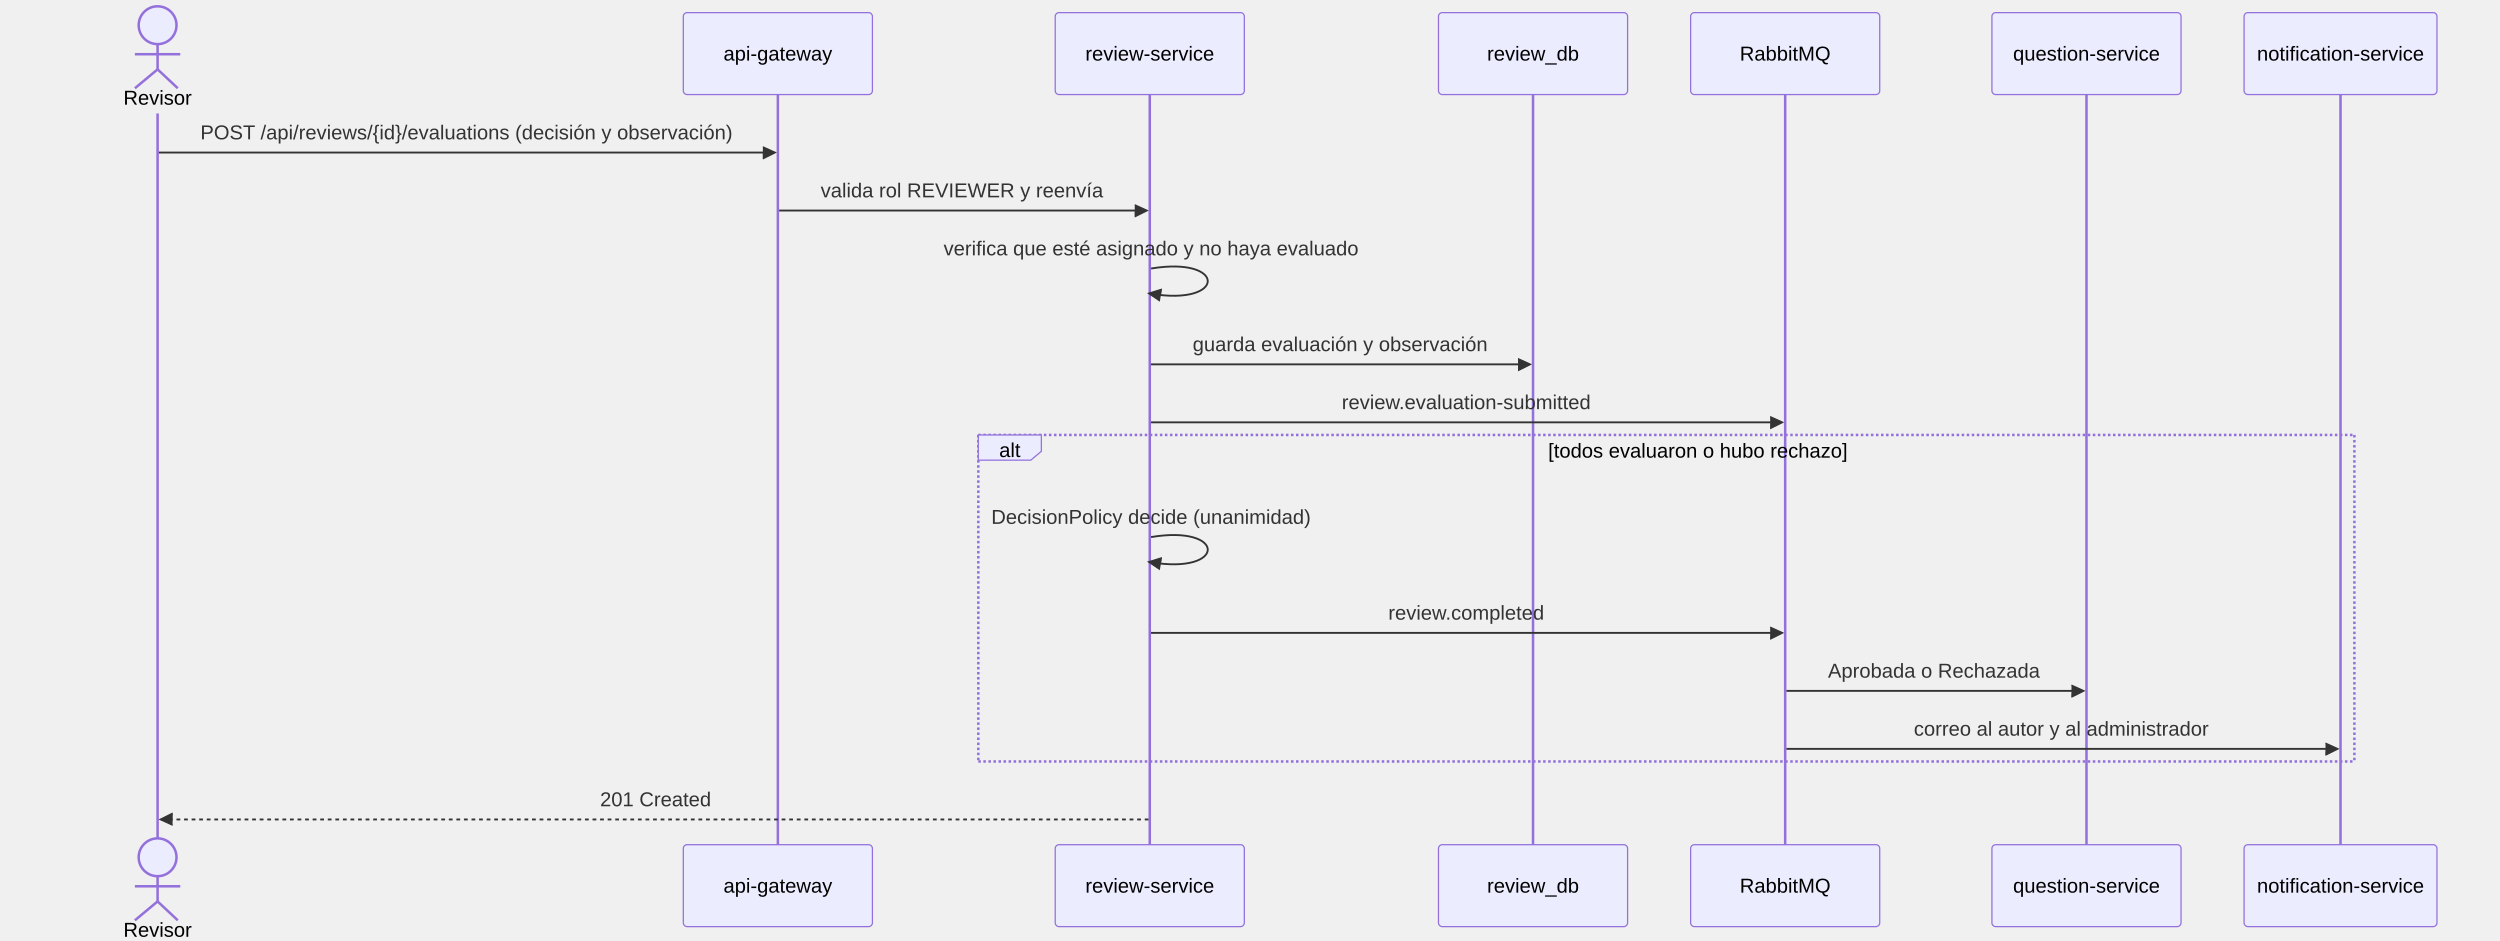
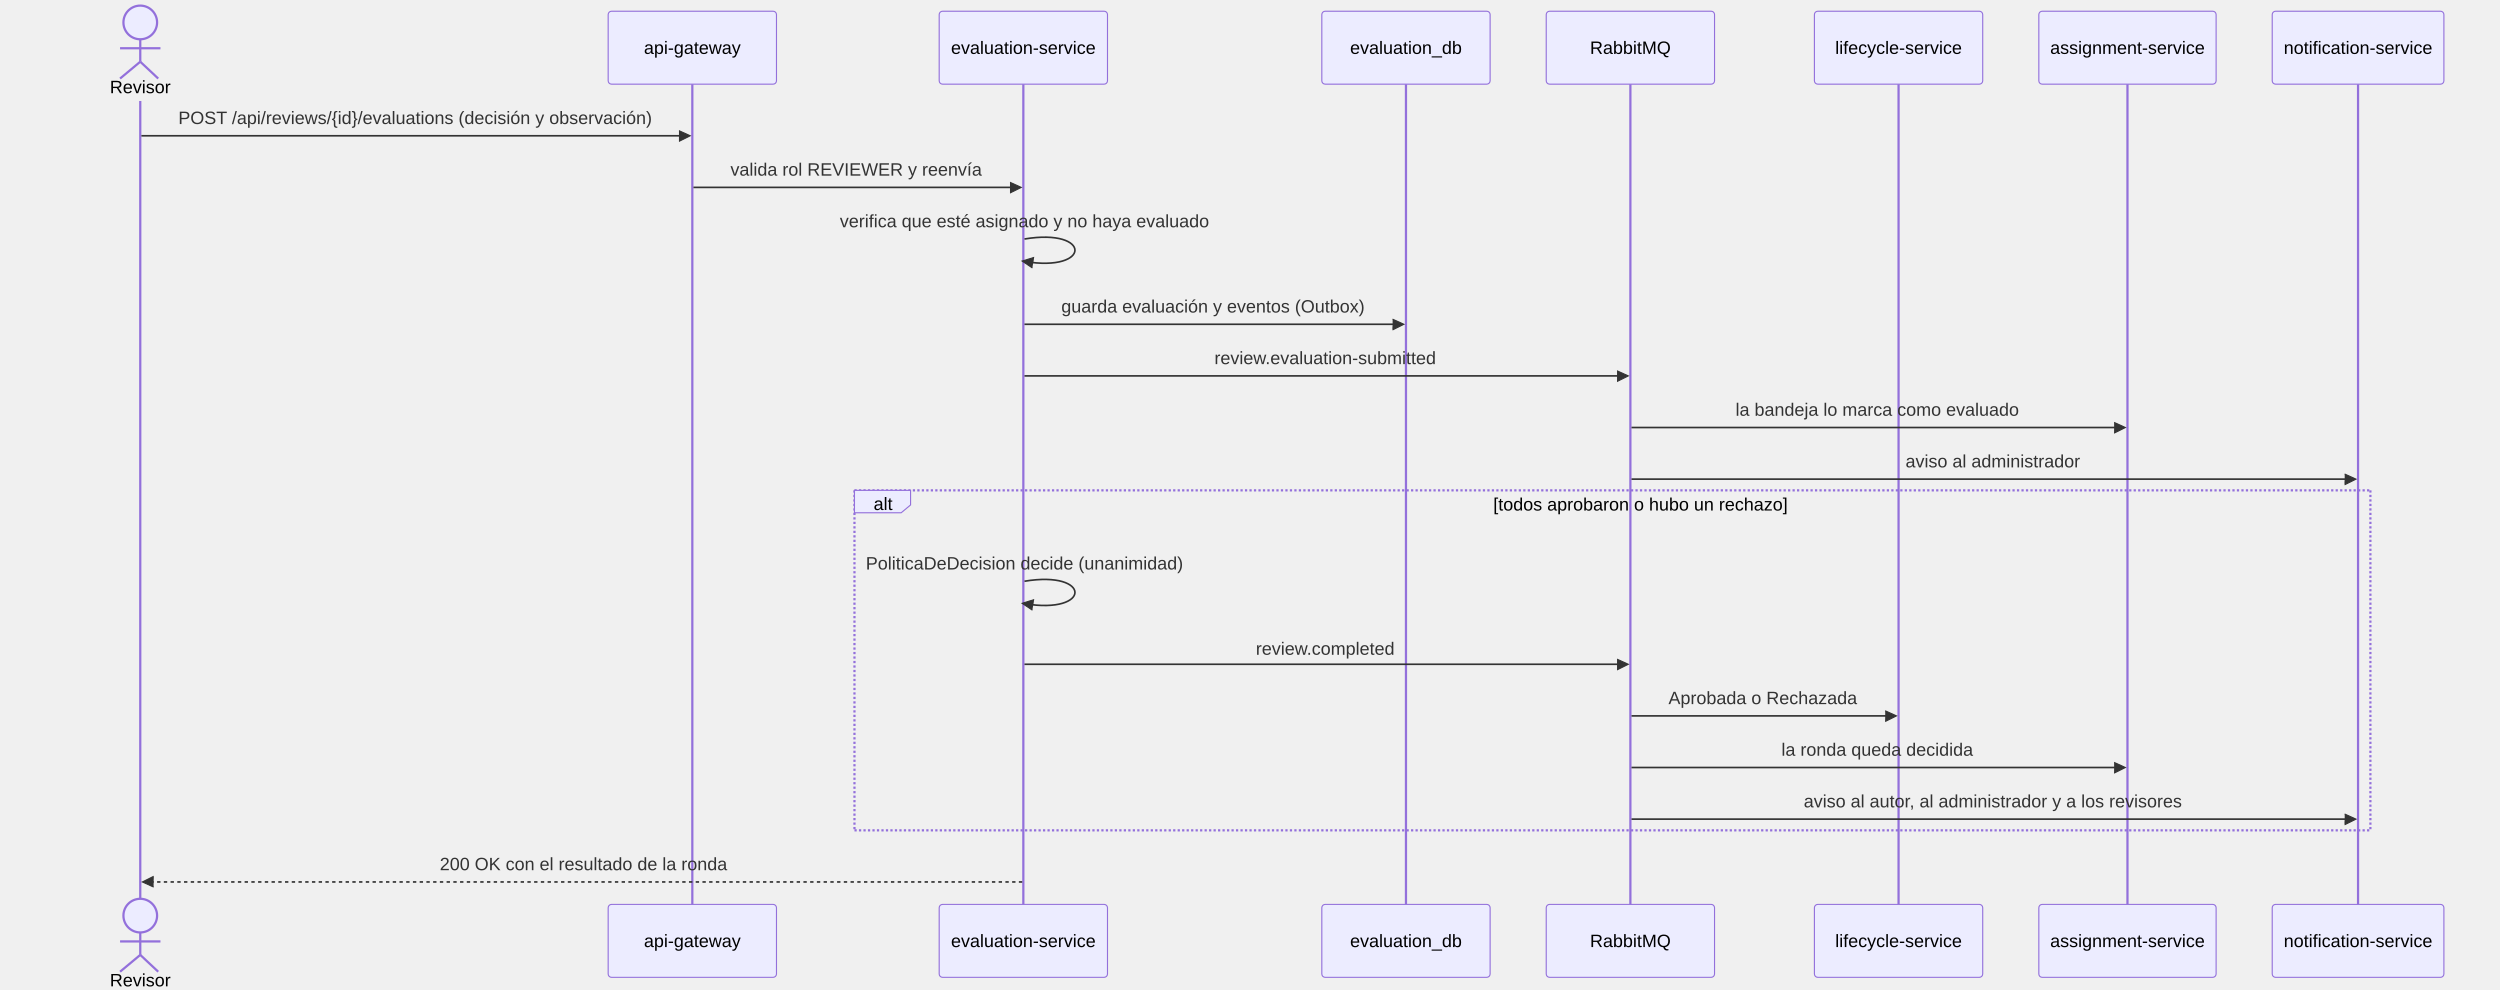
- <svg xmlns="http://www.w3.org/2000/svg" id="d8" width="1983" height="746" viewBox="-50 -10 1983 746" role="graphics-document document" aria-roledescription="sequence">
-   <g>
-     <rect x="1730" y="660" fill="#eaeaea" stroke="#666" width="153" height="65" name="NS" rx="3" ry="3" class="actor actor-bottom" />
-     <text x="1806.5" y="692.5" dominant-baseline="central" alignment-baseline="central" class="actor actor-box" style="text-anchor: middle; font-size: 16px; font-weight: 400;">
-       <tspan x="1806.5" dy="0">notification-service</tspan>
-     </text>
-   </g>
-   <g>
-     <rect x="1530" y="660" fill="#eaeaea" stroke="#666" width="150" height="65" name="QS" rx="3" ry="3" class="actor actor-bottom" />
-     <text x="1605" y="692.5" dominant-baseline="central" alignment-baseline="central" class="actor actor-box" style="text-anchor: middle; font-size: 16px; font-weight: 400;">
-       <tspan x="1605" dy="0">question-service</tspan>
-     </text>
-   </g>
-   <g>
-     <rect x="1291" y="660" fill="#eaeaea" stroke="#666" width="150" height="65" name="MQ" rx="3" ry="3" class="actor actor-bottom" />
-     <text x="1366" y="692.5" dominant-baseline="central" alignment-baseline="central" class="actor actor-box" style="text-anchor: middle; font-size: 16px; font-weight: 400;">
-       <tspan x="1366" dy="0">RabbitMQ</tspan>
-     </text>
-   </g>
-   <g>
-     <rect x="1091" y="660" fill="#eaeaea" stroke="#666" width="150" height="65" name="DB" rx="3" ry="3" class="actor actor-bottom" />
-     <text x="1166" y="692.5" dominant-baseline="central" alignment-baseline="central" class="actor actor-box" style="text-anchor: middle; font-size: 16px; font-weight: 400;">
-       <tspan x="1166" dy="0">review_db</tspan>
-     </text>
-   </g>
-   <g>
-     <rect x="787" y="660" fill="#eaeaea" stroke="#666" width="150" height="65" name="RS" rx="3" ry="3" class="actor actor-bottom" />
-     <text x="862" y="692.5" dominant-baseline="central" alignment-baseline="central" class="actor actor-box" style="text-anchor: middle; font-size: 16px; font-weight: 400;">
-       <tspan x="862" dy="0">review-service</tspan>
-     </text>
-   </g>
-   <g>
-     <rect x="492" y="660" fill="#eaeaea" stroke="#666" width="150" height="65" name="GW" rx="3" ry="3" class="actor actor-bottom" />
-     <text x="567" y="692.5" dominant-baseline="central" alignment-baseline="central" class="actor actor-box" style="text-anchor: middle; font-size: 16px; font-weight: 400;">
+ <svg xmlns="http://www.w3.org/2000/svg" id="d13" width="2228" height="882" viewBox="-50 -10 2228 882" role="graphics-document document" aria-roledescription="sequence">
+   <g>
+     <rect x="1975" y="796" fill="#eaeaea" stroke="#666" width="153" height="65" name="NS" rx="3" ry="3" class="actor actor-bottom" />
+     <text x="2051.5" y="828.5" dominant-baseline="central" alignment-baseline="central" class="actor actor-box" style="text-anchor: middle; font-size: 16px; font-weight: 400;">
+       <tspan x="2051.5" dy="0">notification-service</tspan>
+     </text>
+   </g>
+   <g>
+     <rect x="1767" y="796" fill="#eaeaea" stroke="#666" width="158" height="65" name="AS" rx="3" ry="3" class="actor actor-bottom" />
+     <text x="1846" y="828.5" dominant-baseline="central" alignment-baseline="central" class="actor actor-box" style="text-anchor: middle; font-size: 16px; font-weight: 400;">
+       <tspan x="1846" dy="0">assignment-service</tspan>
+     </text>
+   </g>
+   <g>
+     <rect x="1567" y="796" fill="#eaeaea" stroke="#666" width="150" height="65" name="LS" rx="3" ry="3" class="actor actor-bottom" />
+     <text x="1642" y="828.5" dominant-baseline="central" alignment-baseline="central" class="actor actor-box" style="text-anchor: middle; font-size: 16px; font-weight: 400;">
+       <tspan x="1642" dy="0">lifecycle-service</tspan>
+     </text>
+   </g>
+   <g>
+     <rect x="1328" y="796" fill="#eaeaea" stroke="#666" width="150" height="65" name="MQ" rx="3" ry="3" class="actor actor-bottom" />
+     <text x="1403" y="828.5" dominant-baseline="central" alignment-baseline="central" class="actor actor-box" style="text-anchor: middle; font-size: 16px; font-weight: 400;">
+       <tspan x="1403" dy="0">RabbitMQ</tspan>
+     </text>
+   </g>
+   <g>
+     <rect x="1128" y="796" fill="#eaeaea" stroke="#666" width="150" height="65" name="DB" rx="3" ry="3" class="actor actor-bottom" />
+     <text x="1203" y="828.5" dominant-baseline="central" alignment-baseline="central" class="actor actor-box" style="text-anchor: middle; font-size: 16px; font-weight: 400;">
+       <tspan x="1203" dy="0">evaluation_db</tspan>
+     </text>
+   </g>
+   <g>
+     <rect x="787" y="796" fill="#eaeaea" stroke="#666" width="150" height="65" name="ES" rx="3" ry="3" class="actor actor-bottom" />
+     <text x="862" y="828.5" dominant-baseline="central" alignment-baseline="central" class="actor actor-box" style="text-anchor: middle; font-size: 16px; font-weight: 400;">
+       <tspan x="862" dy="0">evaluation-service</tspan>
+     </text>
+   </g>
+   <g>
+     <rect x="492" y="796" fill="#eaeaea" stroke="#666" width="150" height="65" name="GW" rx="3" ry="3" class="actor actor-bottom" />
+     <text x="567" y="828.5" dominant-baseline="central" alignment-baseline="central" class="actor actor-box" style="text-anchor: middle; font-size: 16px; font-weight: 400;">
      <tspan x="567" dy="0">api-gateway</tspan>
    </text>
  </g>
  <g />
  <g>
-     <line id="actor19" x1="1806.5" y1="65" x2="1806.5" y2="660" class="actor-line 200" stroke-width="0.5px" stroke="#999" name="NS" data-et="life-line" data-id="NS" />
-     <g id="root-19" data-et="participant" data-type="participant" data-id="NS">
-       <rect x="1730" y="0" fill="#eaeaea" stroke="#666" width="153" height="65" name="NS" rx="3" ry="3" class="actor actor-top" />
-       <text x="1806.5" y="32.5" dominant-baseline="central" alignment-baseline="central" class="actor actor-box" style="text-anchor: middle; font-size: 16px; font-weight: 400;">
-         <tspan x="1806.5" dy="0">notification-service</tspan>
-       </text>
-     </g>
-   </g>
-   <g>
-     <line id="actor18" x1="1605" y1="65" x2="1605" y2="660" class="actor-line 200" stroke-width="0.5px" stroke="#999" name="QS" data-et="life-line" data-id="QS" />
-     <g id="root-18" data-et="participant" data-type="participant" data-id="QS">
-       <rect x="1530" y="0" fill="#eaeaea" stroke="#666" width="150" height="65" name="QS" rx="3" ry="3" class="actor actor-top" />
-       <text x="1605" y="32.5" dominant-baseline="central" alignment-baseline="central" class="actor actor-box" style="text-anchor: middle; font-size: 16px; font-weight: 400;">
-         <tspan x="1605" dy="0">question-service</tspan>
-       </text>
-     </g>
-   </g>
-   <g>
-     <line id="actor17" x1="1366" y1="65" x2="1366" y2="660" class="actor-line 200" stroke-width="0.5px" stroke="#999" name="MQ" data-et="life-line" data-id="MQ" />
-     <g id="root-17" data-et="participant" data-type="participant" data-id="MQ">
-       <rect x="1291" y="0" fill="#eaeaea" stroke="#666" width="150" height="65" name="MQ" rx="3" ry="3" class="actor actor-top" />
-       <text x="1366" y="32.5" dominant-baseline="central" alignment-baseline="central" class="actor actor-box" style="text-anchor: middle; font-size: 16px; font-weight: 400;">
-         <tspan x="1366" dy="0">RabbitMQ</tspan>
-       </text>
-     </g>
-   </g>
-   <g>
-     <line id="actor16" x1="1166" y1="65" x2="1166" y2="660" class="actor-line 200" stroke-width="0.5px" stroke="#999" name="DB" data-et="life-line" data-id="DB" />
-     <g id="root-16" data-et="participant" data-type="participant" data-id="DB">
-       <rect x="1091" y="0" fill="#eaeaea" stroke="#666" width="150" height="65" name="DB" rx="3" ry="3" class="actor actor-top" />
-       <text x="1166" y="32.5" dominant-baseline="central" alignment-baseline="central" class="actor actor-box" style="text-anchor: middle; font-size: 16px; font-weight: 400;">
-         <tspan x="1166" dy="0">review_db</tspan>
-       </text>
-     </g>
-   </g>
-   <g>
-     <line id="actor15" x1="862" y1="65" x2="862" y2="660" class="actor-line 200" stroke-width="0.5px" stroke="#999" name="RS" data-et="life-line" data-id="RS" />
-     <g id="root-15" data-et="participant" data-type="participant" data-id="RS">
-       <rect x="787" y="0" fill="#eaeaea" stroke="#666" width="150" height="65" name="RS" rx="3" ry="3" class="actor actor-top" />
+     <line id="actor24" x1="2051.5" y1="65" x2="2051.5" y2="796" class="actor-line 200" stroke-width="0.5px" stroke="#999" name="NS" data-et="life-line" data-id="NS" />
+     <g id="root-24" data-et="participant" data-type="participant" data-id="NS">
+       <rect x="1975" y="0" fill="#eaeaea" stroke="#666" width="153" height="65" name="NS" rx="3" ry="3" class="actor actor-top" />
+       <text x="2051.5" y="32.5" dominant-baseline="central" alignment-baseline="central" class="actor actor-box" style="text-anchor: middle; font-size: 16px; font-weight: 400;">
+         <tspan x="2051.5" dy="0">notification-service</tspan>
+       </text>
+     </g>
+   </g>
+   <g>
+     <line id="actor23" x1="1846" y1="65" x2="1846" y2="796" class="actor-line 200" stroke-width="0.5px" stroke="#999" name="AS" data-et="life-line" data-id="AS" />
+     <g id="root-23" data-et="participant" data-type="participant" data-id="AS">
+       <rect x="1767" y="0" fill="#eaeaea" stroke="#666" width="158" height="65" name="AS" rx="3" ry="3" class="actor actor-top" />
+       <text x="1846" y="32.5" dominant-baseline="central" alignment-baseline="central" class="actor actor-box" style="text-anchor: middle; font-size: 16px; font-weight: 400;">
+         <tspan x="1846" dy="0">assignment-service</tspan>
+       </text>
+     </g>
+   </g>
+   <g>
+     <line id="actor22" x1="1642" y1="65" x2="1642" y2="796" class="actor-line 200" stroke-width="0.5px" stroke="#999" name="LS" data-et="life-line" data-id="LS" />
+     <g id="root-22" data-et="participant" data-type="participant" data-id="LS">
+       <rect x="1567" y="0" fill="#eaeaea" stroke="#666" width="150" height="65" name="LS" rx="3" ry="3" class="actor actor-top" />
+       <text x="1642" y="32.5" dominant-baseline="central" alignment-baseline="central" class="actor actor-box" style="text-anchor: middle; font-size: 16px; font-weight: 400;">
+         <tspan x="1642" dy="0">lifecycle-service</tspan>
+       </text>
+     </g>
+   </g>
+   <g>
+     <line id="actor21" x1="1403" y1="65" x2="1403" y2="796" class="actor-line 200" stroke-width="0.5px" stroke="#999" name="MQ" data-et="life-line" data-id="MQ" />
+     <g id="root-21" data-et="participant" data-type="participant" data-id="MQ">
+       <rect x="1328" y="0" fill="#eaeaea" stroke="#666" width="150" height="65" name="MQ" rx="3" ry="3" class="actor actor-top" />
+       <text x="1403" y="32.5" dominant-baseline="central" alignment-baseline="central" class="actor actor-box" style="text-anchor: middle; font-size: 16px; font-weight: 400;">
+         <tspan x="1403" dy="0">RabbitMQ</tspan>
+       </text>
+     </g>
+   </g>
+   <g>
+     <line id="actor20" x1="1203" y1="65" x2="1203" y2="796" class="actor-line 200" stroke-width="0.5px" stroke="#999" name="DB" data-et="life-line" data-id="DB" />
+     <g id="root-20" data-et="participant" data-type="participant" data-id="DB">
+       <rect x="1128" y="0" fill="#eaeaea" stroke="#666" width="150" height="65" name="DB" rx="3" ry="3" class="actor actor-top" />
+       <text x="1203" y="32.5" dominant-baseline="central" alignment-baseline="central" class="actor actor-box" style="text-anchor: middle; font-size: 16px; font-weight: 400;">
+         <tspan x="1203" dy="0">evaluation_db</tspan>
+       </text>
+     </g>
+   </g>
+   <g>
+     <line id="actor19" x1="862" y1="65" x2="862" y2="796" class="actor-line 200" stroke-width="0.5px" stroke="#999" name="ES" data-et="life-line" data-id="ES" />
+     <g id="root-19" data-et="participant" data-type="participant" data-id="ES">
+       <rect x="787" y="0" fill="#eaeaea" stroke="#666" width="150" height="65" name="ES" rx="3" ry="3" class="actor actor-top" />
      <text x="862" y="32.5" dominant-baseline="central" alignment-baseline="central" class="actor actor-box" style="text-anchor: middle; font-size: 16px; font-weight: 400;">
-         <tspan x="862" dy="0">review-service</tspan>
-       </text>
-     </g>
-   </g>
-   <g>
-     <line id="actor14" x1="567" y1="65" x2="567" y2="660" class="actor-line 200" stroke-width="0.5px" stroke="#999" name="GW" data-et="life-line" data-id="GW" />
-     <g id="root-14" data-et="participant" data-type="participant" data-id="GW">
+         <tspan x="862" dy="0">evaluation-service</tspan>
+       </text>
+     </g>
+   </g>
+   <g>
+     <line id="actor18" x1="567" y1="65" x2="567" y2="796" class="actor-line 200" stroke-width="0.5px" stroke="#999" name="GW" data-et="life-line" data-id="GW" />
+     <g id="root-18" data-et="participant" data-type="participant" data-id="GW">
      <rect x="492" y="0" fill="#eaeaea" stroke="#666" width="150" height="65" name="GW" rx="3" ry="3" class="actor actor-top" />
      <text x="567" y="32.5" dominant-baseline="central" alignment-baseline="central" class="actor actor-box" style="text-anchor: middle; font-size: 16px; font-weight: 400;">
        <tspan x="567" dy="0">api-gateway</tspan>
      </text>
    </g>
  </g>
  <g>
-     <line id="actor13" x1="75" y1="80" x2="75" y2="660" class="actor-line 200" stroke-width="0.5px" stroke="#999" name="REV" data-et="life-line" data-id="REV" />
-   </g>
-   <style>#d8{font-family:"trebuchet ms",verdana,arial,sans-serif;font-size:16px;fill:#333;}@keyframes edge-animation-frame{from{stroke-dashoffset:0;}}@keyframes dash{to{stroke-dashoffset:0;}}#d8 .edge-animation-slow{stroke-dasharray:9,5!important;stroke-dashoffset:900;animation:dash 50s linear infinite;stroke-linecap:round;}#d8 .edge-animation-fast{stroke-dasharray:9,5!important;stroke-dashoffset:900;animation:dash 20s linear infinite;stroke-linecap:round;}#d8 .error-icon{fill:#552222;}#d8 .error-text{fill:#552222;stroke:#552222;}#d8 .edge-thickness-normal{stroke-width:1px;}#d8 .edge-thickness-thick{stroke-width:3.5px;}#d8 .edge-pattern-solid{stroke-dasharray:0;}#d8 .edge-thickness-invisible{stroke-width:0;fill:none;}#d8 .edge-pattern-dashed{stroke-dasharray:3;}#d8 .edge-pattern-dotted{stroke-dasharray:2;}#d8 .marker{fill:#333333;stroke:#333333;}#d8 .marker.cross{stroke:#333333;}#d8 svg{font-family:"trebuchet ms",verdana,arial,sans-serif;font-size:16px;}#d8 p{margin:0;}#d8 .actor{stroke:#9370DB;fill:#ECECFF;stroke-width:1;}#d8 rect.actor.outer-path[data-look="neo"]{filter:drop-shadow(1px 2px 2px rgba(185, 185, 185, 1));}#d8 rect.note[data-look="neo"]{stroke:#aaaa33;fill:#fff5ad;filter:drop-shadow(1px 2px 2px rgba(185, 185, 185, 1));}#d8 text.actor&gt;tspan{fill:black;stroke:none;}#d8 .actor-line{stroke:#9370DB;}#d8 .innerArc{stroke-width:1.5;stroke-dasharray:none;}#d8 .messageLine0{stroke-width:1.5;stroke-dasharray:none;stroke:#333;}#d8 .messageLine1{stroke-width:1.5;stroke-dasharray:2,2;stroke:#333;}#d8 [id$="-arrowhead"] path{fill:#333;stroke:#333;}#d8 .sequenceNumber{fill:white;}#d8 [id$="-sequencenumber"]{fill:#333;}#d8 [id$="-crosshead"] path{fill:#333;stroke:#333;}#d8 .messageText{fill:#333;stroke:none;}#d8 .labelBox{stroke:#9370DB;fill:#ECECFF;filter:none;}#d8 .labelText,#d8 .labelText&gt;tspan{fill:black;stroke:none;}#d8 .loopText,#d8 .loopText&gt;tspan{fill:black;stroke:none;}#d8 .sectionTitle,#d8 .sectionTitle&gt;tspan{fill:black;stroke:none;}#d8 .loopLine{stroke-width:2px;stroke-dasharray:2,2;stroke:#9370DB;fill:#9370DB;}#d8 .note{stroke:#aaaa33;fill:#fff5ad;}#d8 .noteText,#d8 .noteText&gt;tspan{fill:black;stroke:none;font-weight:normal;}#d8 .activation0{fill:#f4f4f4;stroke:#666;}#d8 .activation1{fill:#f4f4f4;stroke:#666;}#d8 .activation2{fill:#f4f4f4;stroke:#666;}#d8 .actorPopupMenu{position:absolute;}#d8 .actorPopupMenuPanel{position:absolute;fill:#ECECFF;box-shadow:0px 8px 16px 0px rgba(0,0,0,0.2);filter:drop-shadow(3px 5px 2px rgb(0 0 0 / 0.4));}#d8 .actor-man circle,#d8 line{fill:#ECECFF;stroke-width:2px;}#d8 g rect.rect{filter:drop-shadow(1px 2px 2px rgba(185, 185, 185, 1));stroke:#9370DB;}#d8 .node .neo-node{stroke:#9370DB;}#d8 [data-look="neo"].node rect,#d8 [data-look="neo"].cluster rect,#d8 [data-look="neo"].node polygon{stroke:#9370DB;filter:drop-shadow(1px 2px 2px rgba(185, 185, 185, 1));}#d8 [data-look="neo"].swimlane.cluster rect{filter:none;}#d8 [data-look="neo"].node path{stroke:#9370DB;stroke-width:1px;}#d8 [data-look="neo"].node .outer-path{filter:drop-shadow(1px 2px 2px rgba(185, 185, 185, 1));}#d8 [data-look="neo"].node .neo-line path{stroke:#9370DB;filter:none;}#d8 [data-look="neo"].node circle{stroke:#9370DB;filter:drop-shadow(1px 2px 2px rgba(185, 185, 185, 1));}#d8 [data-look="neo"].node circle .state-start{fill:#000000;}#d8 [data-look="neo"].icon-shape .icon{fill:#9370DB;filter:drop-shadow(1px 2px 2px rgba(185, 185, 185, 1));}#d8 [data-look="neo"].icon-shape .icon-neo path{stroke:#9370DB;filter:drop-shadow(1px 2px 2px rgba(185, 185, 185, 1));}#d8 :root{--mermaid-font-family:"trebuchet ms",verdana,arial,sans-serif;}</style>
+     <line id="actor17" x1="75" y1="80" x2="75" y2="796" class="actor-line 200" stroke-width="0.5px" stroke="#999" name="REV" data-et="life-line" data-id="REV" />
+   </g>
+   <style>#d13{font-family:"trebuchet ms",verdana,arial,sans-serif;font-size:16px;fill:#333;}@keyframes edge-animation-frame{from{stroke-dashoffset:0;}}@keyframes dash{to{stroke-dashoffset:0;}}#d13 .edge-animation-slow{stroke-dasharray:9,5!important;stroke-dashoffset:900;animation:dash 50s linear infinite;stroke-linecap:round;}#d13 .edge-animation-fast{stroke-dasharray:9,5!important;stroke-dashoffset:900;animation:dash 20s linear infinite;stroke-linecap:round;}#d13 .error-icon{fill:#552222;}#d13 .error-text{fill:#552222;stroke:#552222;}#d13 .edge-thickness-normal{stroke-width:1px;}#d13 .edge-thickness-thick{stroke-width:3.5px;}#d13 .edge-pattern-solid{stroke-dasharray:0;}#d13 .edge-thickness-invisible{stroke-width:0;fill:none;}#d13 .edge-pattern-dashed{stroke-dasharray:3;}#d13 .edge-pattern-dotted{stroke-dasharray:2;}#d13 .marker{fill:#333333;stroke:#333333;}#d13 .marker.cross{stroke:#333333;}#d13 svg{font-family:"trebuchet ms",verdana,arial,sans-serif;font-size:16px;}#d13 p{margin:0;}#d13 .actor{stroke:#9370DB;fill:#ECECFF;stroke-width:1;}#d13 rect.actor.outer-path[data-look="neo"]{filter:drop-shadow(1px 2px 2px rgba(185, 185, 185, 1));}#d13 rect.note[data-look="neo"]{stroke:#aaaa33;fill:#fff5ad;filter:drop-shadow(1px 2px 2px rgba(185, 185, 185, 1));}#d13 text.actor&gt;tspan{fill:black;stroke:none;}#d13 .actor-line{stroke:#9370DB;}#d13 .innerArc{stroke-width:1.5;stroke-dasharray:none;}#d13 .messageLine0{stroke-width:1.5;stroke-dasharray:none;stroke:#333;}#d13 .messageLine1{stroke-width:1.5;stroke-dasharray:2,2;stroke:#333;}#d13 [id$="-arrowhead"] path{fill:#333;stroke:#333;}#d13 .sequenceNumber{fill:white;}#d13 [id$="-sequencenumber"]{fill:#333;}#d13 [id$="-crosshead"] path{fill:#333;stroke:#333;}#d13 .messageText{fill:#333;stroke:none;}#d13 .labelBox{stroke:#9370DB;fill:#ECECFF;filter:none;}#d13 .labelText,#d13 .labelText&gt;tspan{fill:black;stroke:none;}#d13 .loopText,#d13 .loopText&gt;tspan{fill:black;stroke:none;}#d13 .sectionTitle,#d13 .sectionTitle&gt;tspan{fill:black;stroke:none;}#d13 .loopLine{stroke-width:2px;stroke-dasharray:2,2;stroke:#9370DB;fill:#9370DB;}#d13 .note{stroke:#aaaa33;fill:#fff5ad;}#d13 .noteText,#d13 .noteText&gt;tspan{fill:black;stroke:none;font-weight:normal;}#d13 .activation0{fill:#f4f4f4;stroke:#666;}#d13 .activation1{fill:#f4f4f4;stroke:#666;}#d13 .activation2{fill:#f4f4f4;stroke:#666;}#d13 .actorPopupMenu{position:absolute;}#d13 .actorPopupMenuPanel{position:absolute;fill:#ECECFF;box-shadow:0px 8px 16px 0px rgba(0,0,0,0.2);filter:drop-shadow(3px 5px 2px rgb(0 0 0 / 0.4));}#d13 .actor-man circle,#d13 line{fill:#ECECFF;stroke-width:2px;}#d13 g rect.rect{filter:drop-shadow(1px 2px 2px rgba(185, 185, 185, 1));stroke:#9370DB;}#d13 .node .neo-node{stroke:#9370DB;}#d13 [data-look="neo"].node rect,#d13 [data-look="neo"].cluster rect,#d13 [data-look="neo"].node polygon{stroke:#9370DB;filter:drop-shadow(1px 2px 2px rgba(185, 185, 185, 1));}#d13 [data-look="neo"].swimlane.cluster rect{filter:none;}#d13 [data-look="neo"].node path{stroke:#9370DB;stroke-width:1px;}#d13 [data-look="neo"].node .outer-path{filter:drop-shadow(1px 2px 2px rgba(185, 185, 185, 1));}#d13 [data-look="neo"].node .neo-line path{stroke:#9370DB;filter:none;}#d13 [data-look="neo"].node circle{stroke:#9370DB;filter:drop-shadow(1px 2px 2px rgba(185, 185, 185, 1));}#d13 [data-look="neo"].node circle .state-start{fill:#000000;}#d13 [data-look="neo"].icon-shape .icon{fill:#9370DB;filter:drop-shadow(1px 2px 2px rgba(185, 185, 185, 1));}#d13 [data-look="neo"].icon-shape .icon-neo path{stroke:#9370DB;filter:drop-shadow(1px 2px 2px rgba(185, 185, 185, 1));}#d13 :root{--mermaid-font-family:"trebuchet ms",verdana,arial,sans-serif;}</style>
  <g />
  <defs>
-     <symbol id="d8-computer" width="24" height="24">
+     <symbol id="d13-computer" width="24" height="24">
      <path transform="scale(.5)" d="M2 2v13h20v-13h-20zm18 11h-16v-9h16v9zm-10.228 6l.466-1h3.524l.467 1h-4.457zm14.228 3h-24l2-6h2.104l-1.33 4h18.45l-1.297-4h2.073l2 6zm-5-10h-14v-7h14v7z" />
    </symbol>
  </defs>
  <defs>
-     <symbol id="d8-database" fill-rule="evenodd" clip-rule="evenodd">
+     <symbol id="d13-database" fill-rule="evenodd" clip-rule="evenodd">
      <path transform="scale(.5)" d="M12.258.001l.256.004.255.005.253.008.251.01.249.012.247.015.246.016.242.019.241.02.239.023.236.024.233.027.231.028.229.031.225.032.223.034.22.036.217.038.214.04.211.041.208.043.205.045.201.046.198.048.194.05.191.051.187.053.183.054.18.056.175.057.172.059.168.06.163.061.16.063.155.064.15.066.074.033.073.033.071.034.07.034.069.035.068.035.067.035.066.035.064.036.064.036.062.036.06.036.06.037.058.037.058.037.055.038.055.038.053.038.052.038.051.039.05.039.048.039.047.039.045.04.044.04.043.04.041.04.04.041.039.041.037.041.036.041.034.041.033.042.032.042.03.042.029.042.027.042.026.043.024.043.023.043.021.043.02.043.018.044.017.043.015.044.013.044.012.044.011.045.009.044.007.045.006.045.004.045.002.045.001.045v17l-.001.045-.002.045-.004.045-.006.045-.007.045-.009.044-.011.045-.012.044-.013.044-.015.044-.017.043-.018.044-.02.043-.021.043-.023.043-.024.043-.026.043-.027.042-.029.042-.03.042-.032.042-.033.042-.034.041-.036.041-.037.041-.039.041-.04.041-.041.04-.043.04-.044.04-.045.04-.047.039-.048.039-.05.039-.051.039-.052.038-.053.038-.055.038-.055.038-.058.037-.058.037-.06.037-.06.036-.062.036-.064.036-.064.036-.066.035-.067.035-.068.035-.069.035-.07.034-.071.034-.073.033-.074.033-.15.066-.155.064-.16.063-.163.061-.168.06-.172.059-.175.057-.18.056-.183.054-.187.053-.191.051-.194.05-.198.048-.201.046-.205.045-.208.043-.211.041-.214.04-.217.038-.22.036-.223.034-.225.032-.229.031-.231.028-.233.027-.236.024-.239.023-.241.02-.242.019-.246.016-.247.015-.249.012-.251.01-.253.008-.255.005-.256.004-.258.001-.258-.001-.256-.004-.255-.005-.253-.008-.251-.01-.249-.012-.247-.015-.245-.016-.243-.019-.241-.02-.238-.023-.236-.024-.234-.027-.231-.028-.228-.031-.226-.032-.223-.034-.22-.036-.217-.038-.214-.04-.211-.041-.208-.043-.204-.045-.201-.046-.198-.048-.195-.05-.19-.051-.187-.053-.184-.054-.179-.056-.176-.057-.172-.059-.167-.06-.164-.061-.159-.063-.155-.064-.151-.066-.074-.033-.072-.033-.072-.034-.07-.034-.069-.035-.068-.035-.067-.035-.066-.035-.064-.036-.063-.036-.062-.036-.061-.036-.06-.037-.058-.037-.057-.037-.056-.038-.055-.038-.053-.038-.052-.038-.051-.039-.049-.039-.049-.039-.046-.039-.046-.04-.044-.04-.043-.04-.041-.04-.04-.041-.039-.041-.037-.041-.036-.041-.034-.041-.033-.042-.032-.042-.03-.042-.029-.042-.027-.042-.026-.043-.024-.043-.023-.043-.021-.043-.02-.043-.018-.044-.017-.043-.015-.044-.013-.044-.012-.044-.011-.045-.009-.044-.007-.045-.006-.045-.004-.045-.002-.045-.001-.045v-17l.001-.045.002-.045.004-.045.006-.045.007-.045.009-.044.011-.045.012-.044.013-.044.015-.044.017-.043.018-.044.02-.043.021-.043.023-.043.024-.043.026-.043.027-.042.029-.042.03-.042.032-.042.033-.042.034-.041.036-.041.037-.041.039-.041.04-.041.041-.04.043-.04.044-.04.046-.04.046-.039.049-.039.049-.039.051-.039.052-.038.053-.038.055-.038.056-.038.057-.037.058-.037.06-.037.061-.036.062-.036.063-.036.064-.036.066-.035.067-.035.068-.035.069-.035.07-.034.072-.034.072-.033.074-.033.151-.066.155-.064.159-.063.164-.061.167-.06.172-.059.176-.057.179-.056.184-.054.187-.053.19-.051.195-.05.198-.048.201-.046.204-.045.208-.043.211-.041.214-.04.217-.038.22-.036.223-.034.226-.032.228-.031.231-.028.234-.027.236-.024.238-.023.241-.02.243-.019.245-.016.247-.015.249-.012.251-.01.253-.008.255-.005.256-.004.258-.001.258.001zm-9.258 20.499v.01l.001.021.003.021.004.022.005.021.006.022.007.022.009.023.01.022.011.023.012.023.013.023.015.023.016.024.017.023.018.024.019.024.021.024.022.025.023.024.024.025.052.049.056.05.061.051.066.051.07.051.075.051.079.052.084.052.088.052.092.052.097.052.102.051.105.052.11.052.114.051.119.051.123.051.127.05.131.05.135.05.139.048.144.049.147.047.152.047.155.047.16.045.163.045.167.043.171.043.176.041.178.041.183.039.187.039.19.037.194.035.197.035.202.033.204.031.209.03.212.029.216.027.219.025.222.024.226.021.23.02.233.018.236.016.24.015.243.012.246.01.249.008.253.005.256.004.259.001.26-.001.257-.004.254-.005.25-.008.247-.011.244-.012.241-.014.237-.016.233-.018.231-.021.226-.021.224-.024.22-.026.216-.027.212-.028.21-.031.205-.031.202-.034.198-.034.194-.036.191-.037.187-.039.183-.04.179-.04.175-.042.172-.043.168-.044.163-.045.16-.046.155-.046.152-.047.148-.048.143-.049.139-.049.136-.05.131-.05.126-.05.123-.051.118-.052.114-.051.11-.052.106-.052.101-.052.096-.052.092-.052.088-.053.083-.051.079-.052.074-.052.07-.051.065-.051.06-.051.056-.05.051-.05.023-.024.023-.025.021-.024.02-.024.019-.024.018-.024.017-.024.015-.023.014-.024.013-.023.012-.023.01-.023.01-.022.008-.022.006-.022.006-.022.004-.022.004-.021.001-.021.001-.021v-4.127l-.077.055-.08.053-.083.054-.085.053-.087.052-.09.052-.093.051-.095.05-.097.05-.1.049-.102.049-.105.048-.106.047-.109.047-.111.046-.114.045-.115.045-.118.044-.12.043-.122.042-.124.042-.126.041-.128.04-.13.04-.132.038-.134.038-.135.037-.138.037-.139.035-.142.035-.143.034-.144.033-.147.032-.148.031-.15.03-.151.03-.153.029-.154.027-.156.027-.158.026-.159.025-.161.024-.162.023-.163.022-.165.021-.166.02-.167.019-.169.018-.169.017-.171.016-.173.015-.173.014-.175.013-.175.012-.177.011-.178.01-.179.008-.179.008-.181.006-.182.005-.182.004-.184.003-.184.002h-.37l-.184-.002-.184-.003-.182-.004-.182-.005-.181-.006-.179-.008-.179-.008-.178-.01-.176-.011-.176-.012-.175-.013-.173-.014-.172-.015-.171-.016-.17-.017-.169-.018-.167-.019-.166-.02-.165-.021-.163-.022-.162-.023-.161-.024-.159-.025-.157-.026-.156-.027-.155-.027-.153-.029-.151-.03-.15-.03-.148-.031-.146-.032-.145-.033-.143-.034-.141-.035-.14-.035-.137-.037-.136-.037-.134-.038-.132-.038-.13-.04-.128-.04-.126-.041-.124-.042-.122-.042-.12-.044-.117-.043-.116-.045-.113-.045-.112-.046-.109-.047-.106-.047-.105-.048-.102-.049-.1-.049-.097-.05-.095-.05-.093-.052-.09-.051-.087-.052-.085-.053-.083-.054-.08-.054-.077-.054v4.127zm0-5.654v.011l.001.021.003.021.004.021.005.022.006.022.007.022.009.022.01.022.011.023.012.023.013.023.015.024.016.023.017.024.018.024.019.024.021.024.022.024.023.025.024.024.052.05.056.05.061.05.066.051.07.051.075.052.079.051.084.052.088.052.092.052.097.052.102.052.105.052.11.051.114.051.119.052.123.05.127.051.131.05.135.049.139.049.144.048.147.048.152.047.155.046.16.045.163.045.167.044.171.042.176.042.178.04.183.04.187.038.19.037.194.036.197.034.202.033.204.032.209.03.212.028.216.027.219.025.222.024.226.022.23.02.233.018.236.016.24.014.243.012.246.01.249.008.253.006.256.003.259.001.26-.001.257-.003.254-.006.25-.008.247-.01.244-.012.241-.015.237-.016.233-.018.231-.02.226-.022.224-.024.22-.025.216-.027.212-.029.21-.03.205-.032.202-.033.198-.035.194-.036.191-.037.187-.039.183-.039.179-.041.175-.042.172-.043.168-.044.163-.045.16-.045.155-.047.152-.047.148-.048.143-.048.139-.05.136-.049.131-.05.126-.051.123-.051.118-.051.114-.052.11-.052.106-.052.101-.052.096-.052.092-.052.088-.052.083-.052.079-.052.074-.051.07-.052.065-.051.06-.05.056-.051.051-.049.023-.025.023-.024.021-.025.02-.024.019-.024.018-.024.017-.024.015-.023.014-.023.013-.024.012-.022.01-.023.01-.023.008-.022.006-.022.006-.022.004-.021.004-.022.001-.021.001-.021v-4.139l-.077.054-.08.054-.083.054-.085.052-.087.053-.09.051-.093.051-.095.051-.097.05-.1.049-.102.049-.105.048-.106.047-.109.047-.111.046-.114.045-.115.044-.118.044-.12.044-.122.042-.124.042-.126.041-.128.04-.13.039-.132.039-.134.038-.135.037-.138.036-.139.036-.142.035-.143.033-.144.033-.147.033-.148.031-.15.03-.151.03-.153.028-.154.028-.156.027-.158.026-.159.025-.161.024-.162.023-.163.022-.165.021-.166.02-.167.019-.169.018-.169.017-.171.016-.173.015-.173.014-.175.013-.175.012-.177.011-.178.009-.179.009-.179.007-.181.007-.182.005-.182.004-.184.003-.184.002h-.37l-.184-.002-.184-.003-.182-.004-.182-.005-.181-.007-.179-.007-.179-.009-.178-.009-.176-.011-.176-.012-.175-.013-.173-.014-.172-.015-.171-.016-.17-.017-.169-.018-.167-.019-.166-.02-.165-.021-.163-.022-.162-.023-.161-.024-.159-.025-.157-.026-.156-.027-.155-.028-.153-.028-.151-.03-.15-.03-.148-.031-.146-.033-.145-.033-.143-.033-.141-.035-.14-.036-.137-.036-.136-.037-.134-.038-.132-.039-.13-.039-.128-.04-.126-.041-.124-.042-.122-.043-.12-.043-.117-.044-.116-.044-.113-.046-.112-.046-.109-.046-.106-.047-.105-.048-.102-.049-.1-.049-.097-.05-.095-.051-.093-.051-.09-.051-.087-.053-.085-.052-.083-.054-.08-.054-.077-.054v4.139zm0-5.666v.011l.001.02.003.022.004.021.005.022.006.021.007.022.009.023.01.022.011.023.012.023.013.023.015.023.016.024.017.024.018.023.019.024.021.025.022.024.023.024.024.025.052.05.056.05.061.05.066.051.07.051.075.052.079.051.084.052.088.052.092.052.097.052.102.052.105.051.11.052.114.051.119.051.123.051.127.05.131.05.135.05.139.049.144.048.147.048.152.047.155.046.16.045.163.045.167.043.171.043.176.042.178.04.183.04.187.038.19.037.194.036.197.034.202.033.204.032.209.03.212.028.216.027.219.025.222.024.226.021.23.02.233.018.236.017.24.014.243.012.246.01.249.008.253.006.256.003.259.001.26-.001.257-.003.254-.006.25-.008.247-.01.244-.013.241-.014.237-.016.233-.018.231-.02.226-.022.224-.024.22-.025.216-.027.212-.029.21-.03.205-.032.202-.033.198-.035.194-.036.191-.037.187-.039.183-.039.179-.041.175-.042.172-.043.168-.044.163-.045.16-.045.155-.047.152-.047.148-.048.143-.049.139-.049.136-.049.131-.051.126-.05.123-.051.118-.052.114-.051.11-.052.106-.052.101-.052.096-.052.092-.052.088-.052.083-.052.079-.052.074-.052.07-.051.065-.051.06-.051.056-.05.051-.049.023-.025.023-.025.021-.024.02-.024.019-.024.018-.024.017-.024.015-.023.014-.024.013-.023.012-.023.01-.022.01-.023.008-.022.006-.022.006-.022.004-.022.004-.021.001-.021.001-.021v-4.153l-.077.054-.08.054-.083.053-.085.053-.087.053-.09.051-.093.051-.095.051-.097.05-.1.049-.102.048-.105.048-.106.048-.109.046-.111.046-.114.046-.115.044-.118.044-.12.043-.122.043-.124.042-.126.041-.128.04-.13.039-.132.039-.134.038-.135.037-.138.036-.139.036-.142.034-.143.034-.144.033-.147.032-.148.032-.15.03-.151.03-.153.028-.154.028-.156.027-.158.026-.159.024-.161.024-.162.023-.163.023-.165.021-.166.02-.167.019-.169.018-.169.017-.171.016-.173.015-.173.014-.175.013-.175.012-.177.01-.178.01-.179.009-.179.007-.181.006-.182.006-.182.004-.184.003-.184.001-.185.001-.185-.001-.184-.001-.184-.003-.182-.004-.182-.006-.181-.006-.179-.007-.179-.009-.178-.01-.176-.01-.176-.012-.175-.013-.173-.014-.172-.015-.171-.016-.17-.017-.169-.018-.167-.019-.166-.02-.165-.021-.163-.023-.162-.023-.161-.024-.159-.024-.157-.026-.156-.027-.155-.028-.153-.028-.151-.03-.15-.03-.148-.032-.146-.032-.145-.033-.143-.034-.141-.034-.14-.036-.137-.036-.136-.037-.134-.038-.132-.039-.13-.039-.128-.041-.126-.041-.124-.041-.122-.043-.12-.043-.117-.044-.116-.044-.113-.046-.112-.046-.109-.046-.106-.048-.105-.048-.102-.048-.1-.05-.097-.049-.095-.051-.093-.051-.09-.052-.087-.052-.085-.053-.083-.053-.08-.054-.077-.054v4.153zm8.74-8.179l-.257.004-.254.005-.25.008-.247.011-.244.012-.241.014-.237.016-.233.018-.231.021-.226.022-.224.023-.22.026-.216.027-.212.028-.21.031-.205.032-.202.033-.198.034-.194.036-.191.038-.187.038-.183.04-.179.041-.175.042-.172.043-.168.043-.163.045-.16.046-.155.046-.152.048-.148.048-.143.048-.139.049-.136.05-.131.05-.126.051-.123.051-.118.051-.114.052-.11.052-.106.052-.101.052-.096.052-.092.052-.088.052-.083.052-.079.052-.074.051-.07.052-.065.051-.06.05-.056.05-.051.05-.023.025-.023.024-.021.024-.02.025-.019.024-.018.024-.017.023-.015.024-.014.023-.013.023-.012.023-.01.023-.01.022-.008.022-.006.023-.006.021-.004.022-.004.021-.001.021-.001.021.001.021.001.021.004.021.004.022.006.021.006.023.008.022.01.022.01.023.012.023.013.023.014.023.015.024.017.023.018.024.019.024.02.025.021.024.023.024.023.025.051.05.056.05.06.05.065.051.07.052.074.051.079.052.083.052.088.052.092.052.096.052.101.052.106.052.11.052.114.052.118.051.123.051.126.051.131.05.136.05.139.049.143.048.148.048.152.048.155.046.16.046.163.045.168.043.172.043.175.042.179.041.183.04.187.038.191.038.194.036.198.034.202.033.205.032.21.031.212.028.216.027.22.026.224.023.226.022.231.021.233.018.237.016.241.014.244.012.247.011.25.008.254.005.257.004.26.001.26-.001.257-.004.254-.005.25-.008.247-.011.244-.012.241-.014.237-.016.233-.018.231-.021.226-.022.224-.023.22-.026.216-.027.212-.028.21-.031.205-.032.202-.033.198-.034.194-.036.191-.038.187-.038.183-.04.179-.041.175-.042.172-.043.168-.043.163-.045.16-.046.155-.046.152-.048.148-.048.143-.048.139-.049.136-.05.131-.05.126-.051.123-.051.118-.051.114-.052.11-.052.106-.052.101-.052.096-.052.092-.052.088-.052.083-.052.079-.052.074-.051.07-.052.065-.051.06-.05.056-.05.051-.05.023-.025.023-.024.021-.024.02-.025.019-.024.018-.024.017-.023.015-.024.014-.023.013-.023.012-.023.01-.023.01-.022.008-.022.006-.023.006-.021.004-.022.004-.021.001-.021.001-.021-.001-.021-.001-.021-.004-.021-.004-.022-.006-.021-.006-.023-.008-.022-.01-.022-.01-.023-.012-.023-.013-.023-.014-.023-.015-.024-.017-.023-.018-.024-.019-.024-.02-.025-.021-.024-.023-.024-.023-.025-.051-.05-.056-.05-.06-.05-.065-.051-.07-.052-.074-.051-.079-.052-.083-.052-.088-.052-.092-.052-.096-.052-.101-.052-.106-.052-.11-.052-.114-.052-.118-.051-.123-.051-.126-.051-.131-.05-.136-.05-.139-.049-.143-.048-.148-.048-.152-.048-.155-.046-.16-.046-.163-.045-.168-.043-.172-.043-.175-.042-.179-.041-.183-.04-.187-.038-.191-.038-.194-.036-.198-.034-.202-.033-.205-.032-.21-.031-.212-.028-.216-.027-.22-.026-.224-.023-.226-.022-.231-.021-.233-.018-.237-.016-.241-.014-.244-.012-.247-.011-.25-.008-.254-.005-.257-.004-.26-.001-.26.001z" />
    </symbol>
  </defs>
  <defs>
-     <symbol id="d8-clock" width="24" height="24">
+     <symbol id="d13-clock" width="24" height="24">
      <path transform="scale(.5)" d="M12 2c5.514 0 10 4.486 10 10s-4.486 10-10 10-10-4.486-10-10 4.486-10 10-10zm0-2c-6.627 0-12 5.373-12 12s5.373 12 12 12 12-5.373 12-12-5.373-12-12-12zm5.848 12.459c.202.038.202.333.001.372-1.907.361-6.045 1.111-6.547 1.111-.719 0-1.301-.582-1.301-1.301 0-.512.77-5.447 1.125-7.445.034-.192.312-.181.343.014l.985 6.238 5.394 1.011z" />
    </symbol>
  </defs>
  <defs>
-     <marker id="d8-arrowhead" refX="7.9" refY="5" markerUnits="userSpaceOnUse" markerWidth="12" markerHeight="12" orient="auto-start-reverse">
+     <marker id="d13-arrowhead" refX="7.9" refY="5" markerUnits="userSpaceOnUse" markerWidth="12" markerHeight="12" orient="auto-start-reverse">
      <path d="M -1 0 L 10 5 L 0 10 z" />
    </marker>
  </defs>
  <defs>
-     <marker id="d8-crosshead" markerWidth="15" markerHeight="8" orient="auto" refX="4" refY="4.5">
+     <marker id="d13-crosshead" markerWidth="15" markerHeight="8" orient="auto" refX="4" refY="4.5">
      <path fill="none" stroke="#000000" stroke-width="1pt" d="M 1,2 L 6,7 M 6,2 L 1,7" style="stroke-dasharray: 0, 0;" />
    </marker>
  </defs>
  <defs>
-     <marker id="d8-filled-head" refX="15.5" refY="7" markerWidth="20" markerHeight="28" orient="auto">
+     <marker id="d13-filled-head" refX="15.5" refY="7" markerWidth="20" markerHeight="28" orient="auto">
      <path d="M 18,7 L9,13 L14,7 L9,1 Z" />
    </marker>
  </defs>
  <defs>
-     <marker id="d8-sequencenumber" refX="15" refY="15" markerWidth="60" markerHeight="40" orient="auto">
+     <marker id="d13-sequencenumber" refX="15" refY="15" markerWidth="60" markerHeight="40" orient="auto">
      <circle cx="15" cy="15" r="6" />
    </marker>
  </defs>
  <defs>
-     <marker id="d8-solidTopArrowHead" refX="7.9" refY="7.25" markerUnits="userSpaceOnUse" markerWidth="12" markerHeight="12" orient="auto-start-reverse">
+     <marker id="d13-solidTopArrowHead" refX="7.9" refY="7.25" markerUnits="userSpaceOnUse" markerWidth="12" markerHeight="12" orient="auto-start-reverse">
      <path d="M 0 0 L 10 8 L 0 8 z" />
    </marker>
  </defs>
  <defs>
-     <marker id="d8-solidBottomArrowHead" refX="7.9" refY="0.75" markerUnits="userSpaceOnUse" markerWidth="12" markerHeight="12" orient="auto-start-reverse">
+     <marker id="d13-solidBottomArrowHead" refX="7.9" refY="0.75" markerUnits="userSpaceOnUse" markerWidth="12" markerHeight="12" orient="auto-start-reverse">
      <path d="M 0 0 L 10 0 L 0 8 z" />
    </marker>
  </defs>
  <defs>
-     <marker id="d8-stickTopArrowHead" refX="7.5" refY="7" markerUnits="userSpaceOnUse" markerWidth="12" markerHeight="12" orient="auto-start-reverse">
+     <marker id="d13-stickTopArrowHead" refX="7.5" refY="7" markerUnits="userSpaceOnUse" markerWidth="12" markerHeight="12" orient="auto-start-reverse">
      <path d="M 0 0 L 7 7" stroke="black" stroke-width="1.5" fill="none" />
    </marker>
  </defs>
  <defs>
-     <marker id="d8-stickBottomArrowHead" refX="7.5" refY="0" markerUnits="userSpaceOnUse" markerWidth="12" markerHeight="12" orient="auto-start-reverse">
+     <marker id="d13-stickBottomArrowHead" refX="7.5" refY="0" markerUnits="userSpaceOnUse" markerWidth="12" markerHeight="12" orient="auto-start-reverse">
      <path d="M 0 7 L 7 0" stroke="black" stroke-width="1.5" fill="none" />
    </marker>
  </defs>
-   <g data-et="control-structure" data-id="i10">
-     <line x1="726" y1="335" x2="1817.5" y2="335" class="loopLine" />
-     <line x1="1817.5" y1="335" x2="1817.5" y2="594" class="loopLine" />
-     <line x1="726" y1="594" x2="1817.5" y2="594" class="loopLine" />
-     <line x1="726" y1="335" x2="726" y2="594" class="loopLine" />
-     <polygon points="726,335 776,335 776,348 767.6,355 726,355" class="labelBox" />
-     <text x="751" y="348" text-anchor="middle" dominant-baseline="middle" alignment-baseline="middle" class="labelText" style="font-size: 16px; font-weight: 400;">alt</text>
-     <text x="1296.75" y="353" text-anchor="middle" class="loopText" style="font-size: 16px; font-weight: 400;">
-       <tspan x="1296.75">[todos evaluaron o hubo rechazo]</tspan>
+   <g data-et="control-structure" data-id="i13">
+     <line x1="711.5" y1="427" x2="2062.5" y2="427" class="loopLine" />
+     <line x1="2062.5" y1="427" x2="2062.5" y2="730" class="loopLine" />
+     <line x1="711.5" y1="730" x2="2062.5" y2="730" class="loopLine" />
+     <line x1="711.5" y1="427" x2="711.5" y2="730" class="loopLine" />
+     <polygon points="711.5,427 761.5,427 761.5,440 753.1,447 711.5,447" class="labelBox" />
+     <text x="737" y="440" text-anchor="middle" dominant-baseline="middle" alignment-baseline="middle" class="labelText" style="font-size: 16px; font-weight: 400;">alt</text>
+     <text x="1412" y="445" text-anchor="middle" class="loopText" style="font-size: 16px; font-weight: 400;">
+       <tspan x="1412">[todos aprobaron o hubo un rechazo]</tspan>
    </text>
  </g>
  <g class="actor-man actor-top" name="REV" data-et="participant" data-type="actor" data-id="REV" style="stroke: rgb(147, 112, 219);">
-     <line id="actor-man-torso13" x1="75" y1="25" x2="75" y2="45" />
-     <line id="actor-man-arms13" x1="57" y1="33" x2="93" y2="33" />
+     <line id="actor-man-torso17" x1="75" y1="25" x2="75" y2="45" />
+     <line id="actor-man-arms17" x1="57" y1="33" x2="93" y2="33" />
    <line x1="57" y1="60" x2="75" y2="45" />
    <line x1="75" y1="45" x2="91" y2="60" />
    <circle cx="75" cy="10" r="15" width="150" height="65" />
    <text x="75" y="67.5" dominant-baseline="central" alignment-baseline="central" class="actor actor-man" style="text-anchor: middle; font-size: 16px; font-weight: 400;">
      <tspan x="75" dy="0">Revisor</tspan>
    </text>
  </g>
  <text x="320" y="80" text-anchor="middle" dominant-baseline="middle" alignment-baseline="middle" class="messageText" dy="1em" style="font-size: 16px; font-weight: 400;">POST /api/reviews/{id}/evaluations (decisión y observación)</text>
-   <line x1="76" y1="111" x2="563" y2="111" class="messageLine0" data-et="message" data-id="i0" data-from="REV" data-to="GW" stroke-width="2" stroke="none" marker-end="url(#d8-arrowhead)" style="fill: none;" />
+   <line x1="76" y1="111" x2="563" y2="111" class="messageLine0" data-et="message" data-id="i0" data-from="REV" data-to="GW" stroke-width="2" stroke="none" marker-end="url(#d13-arrowhead)" style="fill: none;" />
  <text x="713" y="126" text-anchor="middle" dominant-baseline="middle" alignment-baseline="middle" class="messageText" dy="1em" style="font-size: 16px; font-weight: 400;">valida rol REVIEWER y reenvía</text>
-   <line x1="568" y1="157" x2="858" y2="157" class="messageLine0" data-et="message" data-id="i1" data-from="GW" data-to="RS" stroke-width="2" stroke="none" marker-end="url(#d8-arrowhead)" style="fill: none;" />
+   <line x1="568" y1="157" x2="858" y2="157" class="messageLine0" data-et="message" data-id="i1" data-from="GW" data-to="ES" stroke-width="2" stroke="none" marker-end="url(#d13-arrowhead)" style="fill: none;" />
  <text x="863" y="172" text-anchor="middle" dominant-baseline="middle" alignment-baseline="middle" class="messageText" dy="1em" style="font-size: 16px; font-weight: 400;">verifica que esté asignado y no haya evaluado</text>
-   <path d="M 863,203 C 923,193 923,233 863,223" class="messageLine0" data-et="message" data-id="i2" data-from="RS" data-to="RS" stroke-width="2" stroke="none" marker-end="url(#d8-arrowhead)" style="fill: none;" />
-   <text x="1013" y="248" text-anchor="middle" dominant-baseline="middle" alignment-baseline="middle" class="messageText" dy="1em" style="font-size: 16px; font-weight: 400;">guarda evaluación y observación</text>
-   <line x1="863" y1="279" x2="1162" y2="279" class="messageLine0" data-et="message" data-id="i3" data-from="RS" data-to="DB" stroke-width="2" stroke="none" marker-end="url(#d8-arrowhead)" style="fill: none;" />
-   <text x="1113" y="294" text-anchor="middle" dominant-baseline="middle" alignment-baseline="middle" class="messageText" dy="1em" style="font-size: 16px; font-weight: 400;">review.evaluation-submitted</text>
-   <line x1="863" y1="325" x2="1362" y2="325" class="messageLine0" data-et="message" data-id="i4" data-from="RS" data-to="MQ" stroke-width="2" stroke="none" marker-end="url(#d8-arrowhead)" style="fill: none;" />
-   <text x="863" y="385" text-anchor="middle" dominant-baseline="middle" alignment-baseline="middle" class="messageText" dy="1em" style="font-size: 16px; font-weight: 400;">DecisionPolicy decide (unanimidad)</text>
-   <path d="M 863,416 C 923,406 923,446 863,436" class="messageLine0" data-et="message" data-id="i6" data-from="RS" data-to="RS" stroke-width="2" stroke="none" marker-end="url(#d8-arrowhead)" style="fill: none;" />
-   <text x="1113" y="461" text-anchor="middle" dominant-baseline="middle" alignment-baseline="middle" class="messageText" dy="1em" style="font-size: 16px; font-weight: 400;">review.completed</text>
-   <line x1="863" y1="492" x2="1362" y2="492" class="messageLine0" data-et="message" data-id="i7" data-from="RS" data-to="MQ" stroke-width="2" stroke="none" marker-end="url(#d8-arrowhead)" style="fill: none;" />
-   <text x="1484" y="507" text-anchor="middle" dominant-baseline="middle" alignment-baseline="middle" class="messageText" dy="1em" style="font-size: 16px; font-weight: 400;">Aprobada o Rechazada</text>
-   <line x1="1367" y1="538" x2="1601" y2="538" class="messageLine0" data-et="message" data-id="i8" data-from="MQ" data-to="QS" stroke-width="2" stroke="none" marker-end="url(#d8-arrowhead)" style="fill: none;" />
-   <text x="1585" y="553" text-anchor="middle" dominant-baseline="middle" alignment-baseline="middle" class="messageText" dy="1em" style="font-size: 16px; font-weight: 400;">correo al autor y al administrador</text>
-   <line x1="1367" y1="584" x2="1802.5" y2="584" class="messageLine0" data-et="message" data-id="i9" data-from="MQ" data-to="NS" stroke-width="2" stroke="none" marker-end="url(#d8-arrowhead)" style="fill: none;" />
-   <text x="470" y="609" text-anchor="middle" dominant-baseline="middle" alignment-baseline="middle" class="messageText" dy="1em" style="font-size: 16px; font-weight: 400;">201 Created</text>
-   <line x1="861" y1="640" x2="79" y2="640" class="messageLine1" data-et="message" data-id="i11" data-from="RS" data-to="REV" stroke-width="2" stroke="none" marker-end="url(#d8-arrowhead)" style="stroke-dasharray: 3, 3; fill: none;" />
+   <path d="M 863,203 C 923,193 923,233 863,223" class="messageLine0" data-et="message" data-id="i2" data-from="ES" data-to="ES" stroke-width="2" stroke="none" marker-end="url(#d13-arrowhead)" style="fill: none;" />
+   <text x="1031" y="248" text-anchor="middle" dominant-baseline="middle" alignment-baseline="middle" class="messageText" dy="1em" style="font-size: 16px; font-weight: 400;">guarda evaluación y eventos (Outbox)</text>
+   <line x1="863" y1="279" x2="1199" y2="279" class="messageLine0" data-et="message" data-id="i3" data-from="ES" data-to="DB" stroke-width="2" stroke="none" marker-end="url(#d13-arrowhead)" style="fill: none;" />
+   <text x="1131" y="294" text-anchor="middle" dominant-baseline="middle" alignment-baseline="middle" class="messageText" dy="1em" style="font-size: 16px; font-weight: 400;">review.evaluation-submitted</text>
+   <line x1="863" y1="325" x2="1399" y2="325" class="messageLine0" data-et="message" data-id="i4" data-from="ES" data-to="MQ" stroke-width="2" stroke="none" marker-end="url(#d13-arrowhead)" style="fill: none;" />
+   <text x="1623" y="340" text-anchor="middle" dominant-baseline="middle" alignment-baseline="middle" class="messageText" dy="1em" style="font-size: 16px; font-weight: 400;">la bandeja lo marca como evaluado</text>
+   <line x1="1404" y1="371" x2="1842" y2="371" class="messageLine0" data-et="message" data-id="i5" data-from="MQ" data-to="AS" stroke-width="2" stroke="none" marker-end="url(#d13-arrowhead)" style="fill: none;" />
+   <text x="1726" y="386" text-anchor="middle" dominant-baseline="middle" alignment-baseline="middle" class="messageText" dy="1em" style="font-size: 16px; font-weight: 400;">aviso al administrador</text>
+   <line x1="1404" y1="417" x2="2047.5" y2="417" class="messageLine0" data-et="message" data-id="i6" data-from="MQ" data-to="NS" stroke-width="2" stroke="none" marker-end="url(#d13-arrowhead)" style="fill: none;" />
+   <text x="863" y="477" text-anchor="middle" dominant-baseline="middle" alignment-baseline="middle" class="messageText" dy="1em" style="font-size: 16px; font-weight: 400;">PoliticaDeDecision decide (unanimidad)</text>
+   <path d="M 863,508 C 923,498 923,538 863,528" class="messageLine0" data-et="message" data-id="i8" data-from="ES" data-to="ES" stroke-width="2" stroke="none" marker-end="url(#d13-arrowhead)" style="fill: none;" />
+   <text x="1131" y="553" text-anchor="middle" dominant-baseline="middle" alignment-baseline="middle" class="messageText" dy="1em" style="font-size: 16px; font-weight: 400;">review.completed</text>
+   <line x1="863" y1="582" x2="1399" y2="582" class="messageLine0" data-et="message" data-id="i9" data-from="ES" data-to="MQ" stroke-width="2" stroke="none" marker-end="url(#d13-arrowhead)" style="fill: none;" />
+   <text x="1521" y="597" text-anchor="middle" dominant-baseline="middle" alignment-baseline="middle" class="messageText" dy="1em" style="font-size: 16px; font-weight: 400;">Aprobada o Rechazada</text>
+   <line x1="1404" y1="628" x2="1638" y2="628" class="messageLine0" data-et="message" data-id="i10" data-from="MQ" data-to="LS" stroke-width="2" stroke="none" marker-end="url(#d13-arrowhead)" style="fill: none;" />
+   <text x="1623" y="643" text-anchor="middle" dominant-baseline="middle" alignment-baseline="middle" class="messageText" dy="1em" style="font-size: 16px; font-weight: 400;">la ronda queda decidida</text>
+   <line x1="1404" y1="674" x2="1842" y2="674" class="messageLine0" data-et="message" data-id="i11" data-from="MQ" data-to="AS" stroke-width="2" stroke="none" marker-end="url(#d13-arrowhead)" style="fill: none;" />
+   <text x="1726" y="689" text-anchor="middle" dominant-baseline="middle" alignment-baseline="middle" class="messageText" dy="1em" style="font-size: 16px; font-weight: 400;">aviso al autor, al administrador y a los revisores</text>
+   <line x1="1404" y1="720" x2="2047.5" y2="720" class="messageLine0" data-et="message" data-id="i12" data-from="MQ" data-to="NS" stroke-width="2" stroke="none" marker-end="url(#d13-arrowhead)" style="fill: none;" />
+   <text x="470" y="745" text-anchor="middle" dominant-baseline="middle" alignment-baseline="middle" class="messageText" dy="1em" style="font-size: 16px; font-weight: 400;">200 OK con el resultado de la ronda</text>
+   <line x1="861" y1="776" x2="79" y2="776" class="messageLine1" data-et="message" data-id="i14" data-from="ES" data-to="REV" stroke-width="2" stroke="none" marker-end="url(#d13-arrowhead)" style="stroke-dasharray: 3, 3; fill: none;" />
  <g class="actor-man actor-bottom" name="REV" style="stroke: rgb(147, 112, 219);">
-     <line id="actor-man-torso19" x1="75" y1="685" x2="75" y2="705" />
-     <line id="actor-man-arms19" x1="57" y1="693" x2="93" y2="693" />
-     <line x1="57" y1="720" x2="75" y2="705" />
-     <line x1="75" y1="705" x2="91" y2="720" />
-     <circle cx="75" cy="670" r="15" width="150" height="65" />
-     <text x="75" y="727.5" dominant-baseline="central" alignment-baseline="central" class="actor actor-man" style="text-anchor: middle; font-size: 16px; font-weight: 400;">
+     <line id="actor-man-torso24" x1="75" y1="821" x2="75" y2="841" />
+     <line id="actor-man-arms24" x1="57" y1="829" x2="93" y2="829" />
+     <line x1="57" y1="856" x2="75" y2="841" />
+     <line x1="75" y1="841" x2="91" y2="856" />
+     <circle cx="75" cy="806" r="15" width="150" height="65" />
+     <text x="75" y="863.5" dominant-baseline="central" alignment-baseline="central" class="actor actor-man" style="text-anchor: middle; font-size: 16px; font-weight: 400;">
      <tspan x="75" dy="0">Revisor</tspan>
    </text>
  </g>
</svg>
